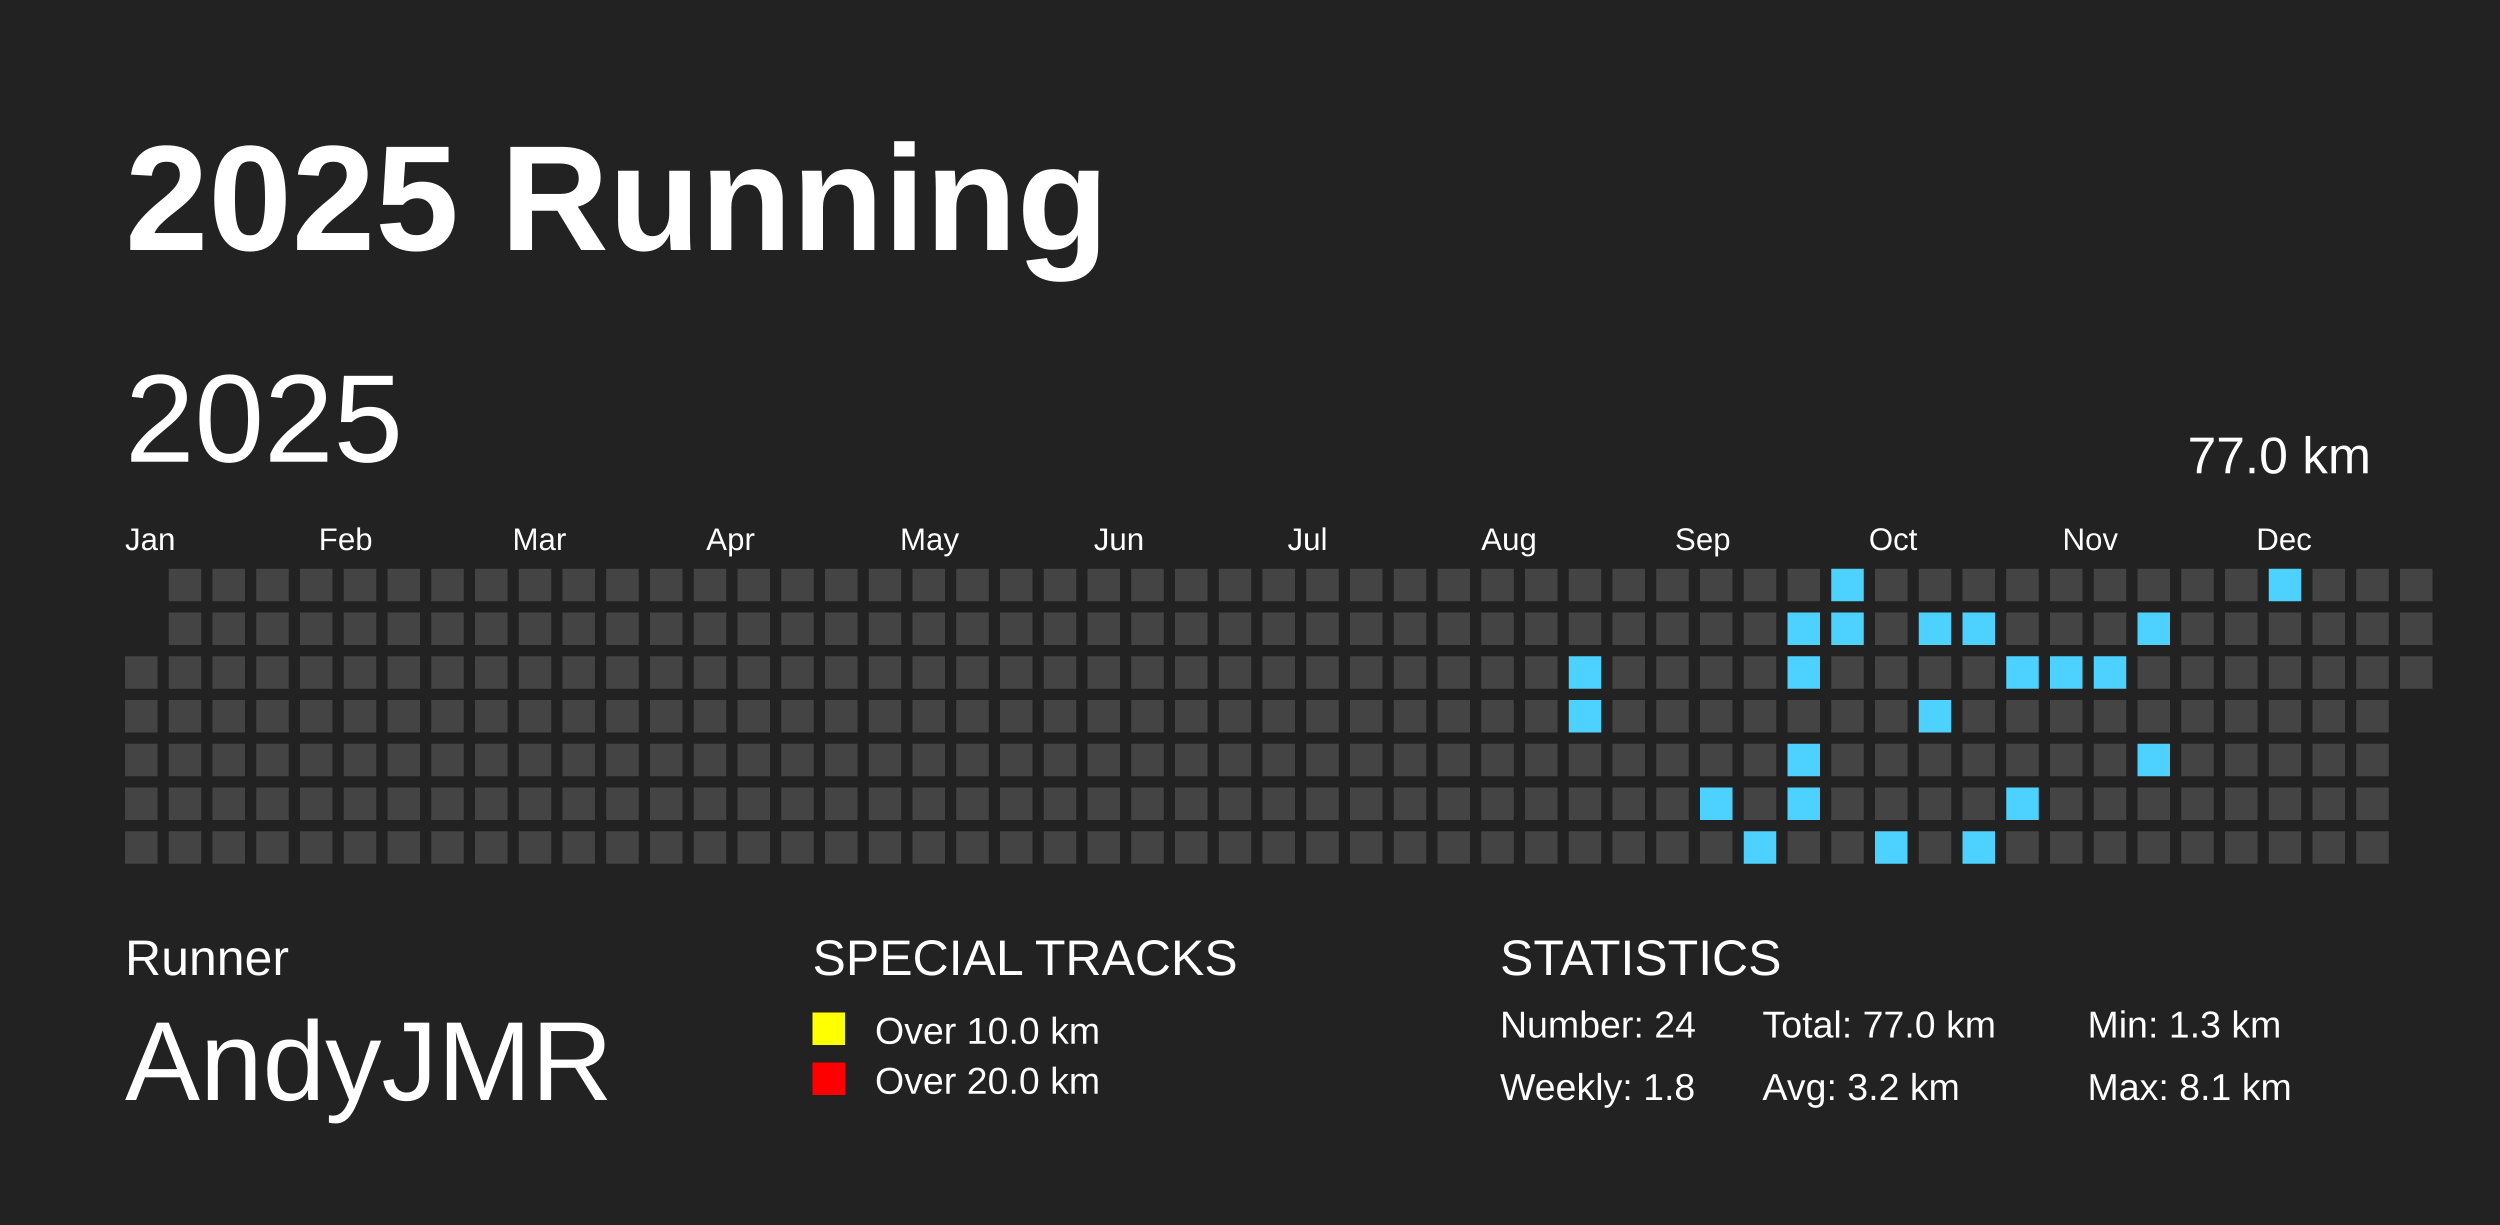
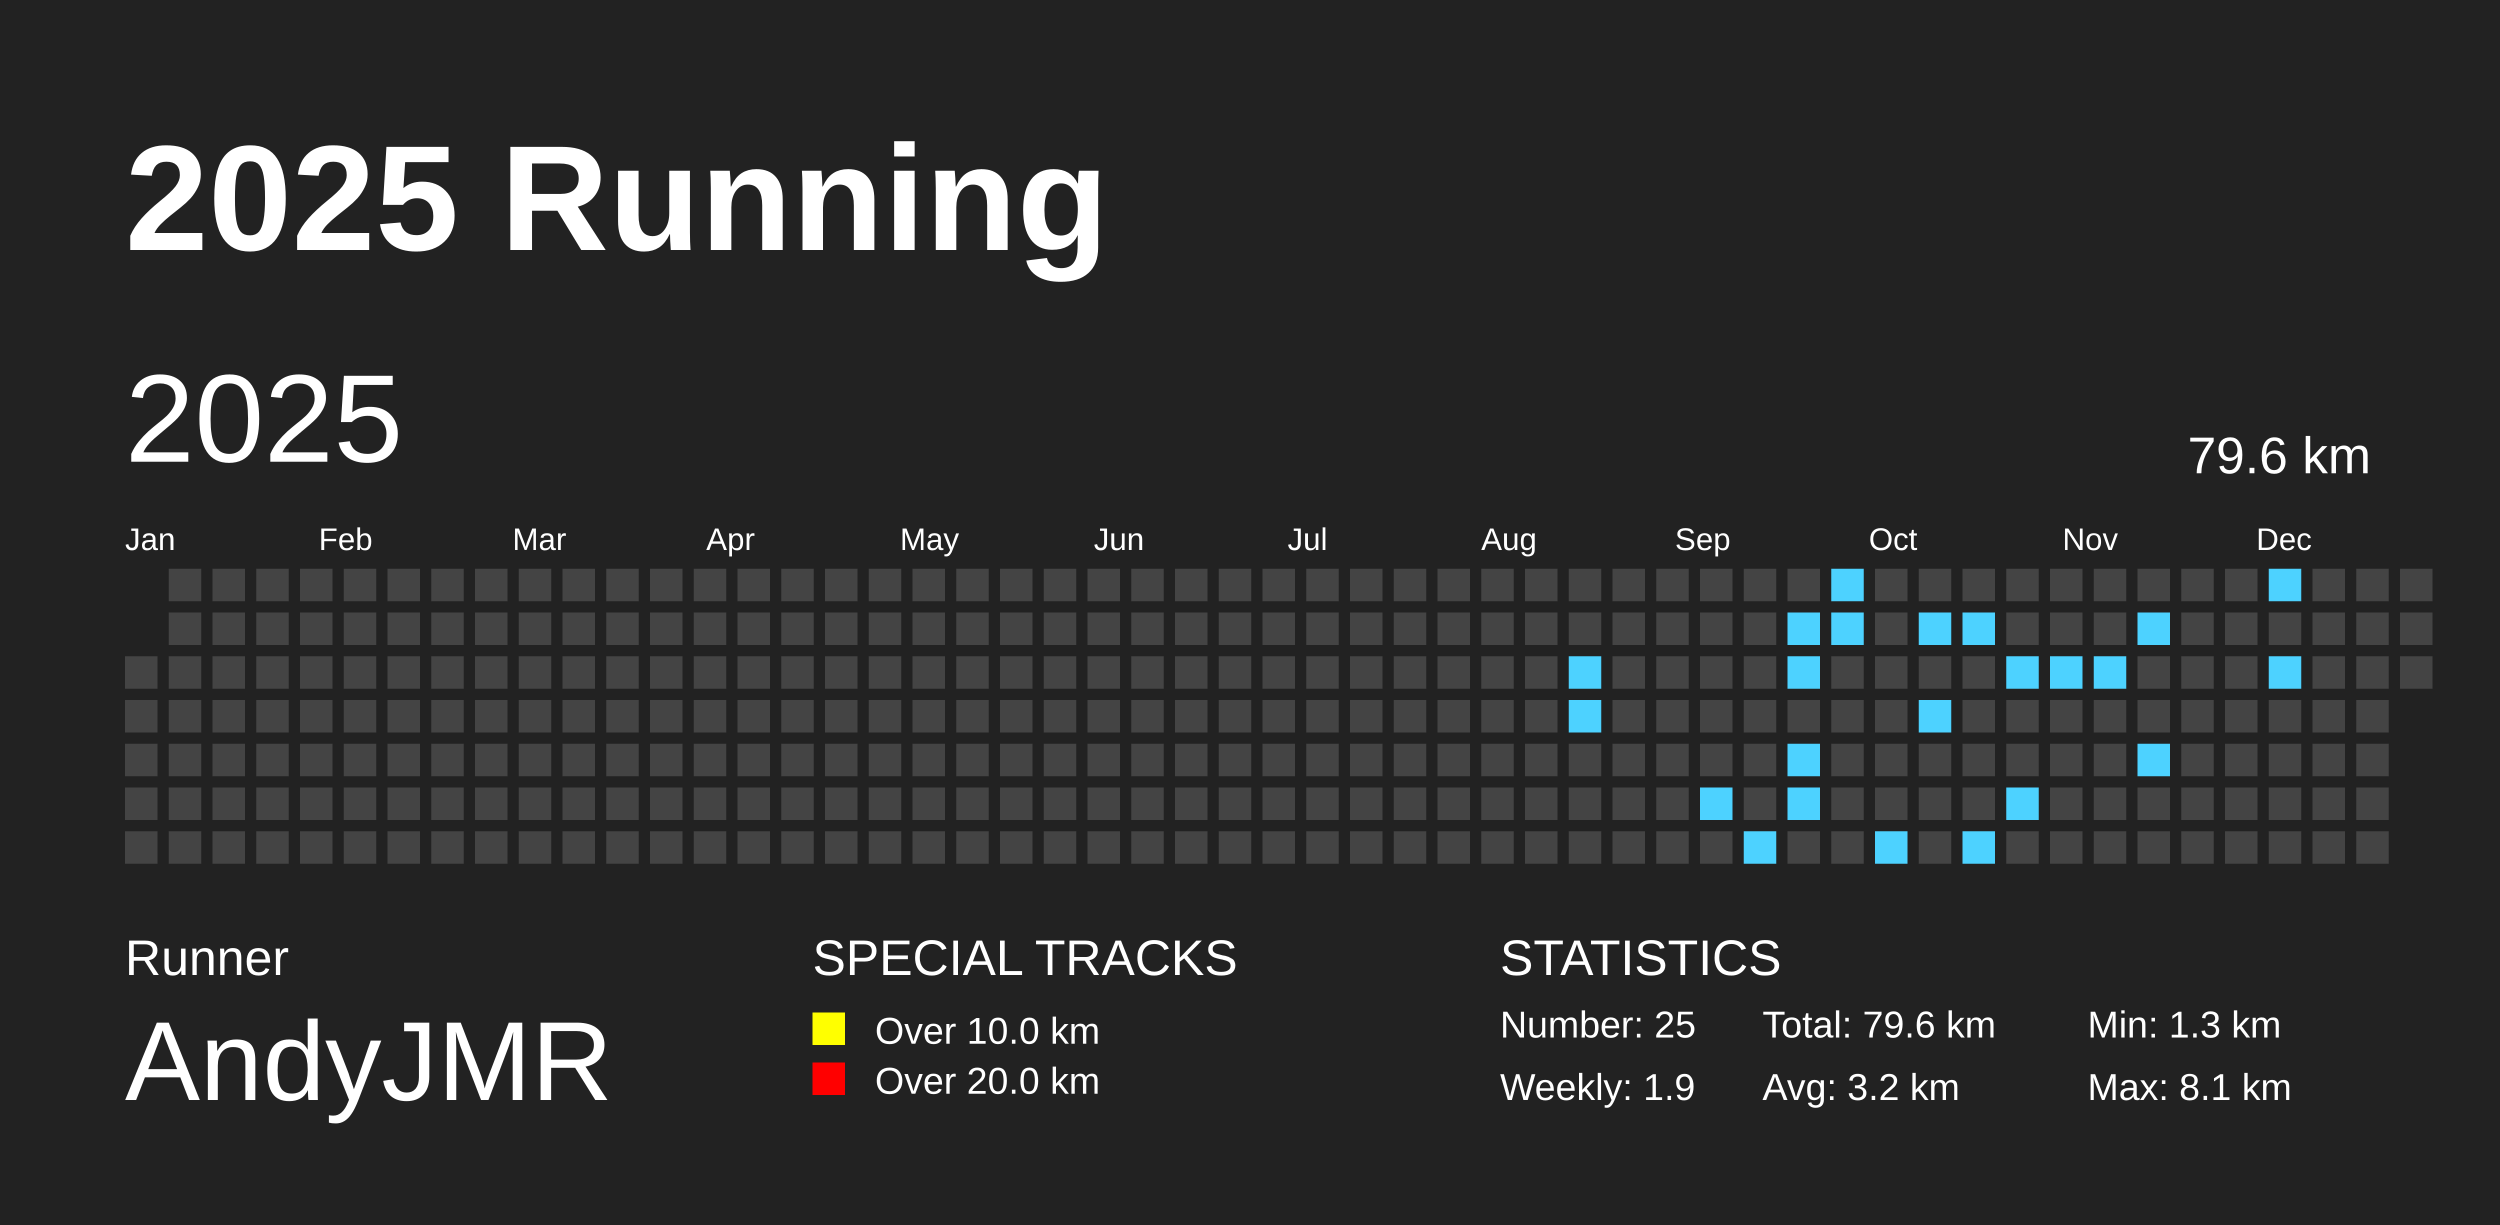
<svg xmlns="http://www.w3.org/2000/svg" baseProfile="full" height="98mm" version="1.1" viewBox="0,0,200,98" width="200mm">
  <defs />
  <rect fill="#222222" height="98" width="200" x="0" y="0" />
  <text fill="#FFFFFF" style="font-size:12px; font-family:Arial; font-weight:bold;" x="10" y="20">2025 Running</text>
  <text fill="#FFFFFF" style="font-size:4px; font-family:Arial" x="10" y="78">Runner</text>
  <text fill="#FFFFFF" style="font-size:9px; font-family:Arial" x="10" y="88">AndyJMR</text>
  <text fill="#FFFFFF" style="font-size:4px; font-family:Arial" x="65" y="78">SPECIAL TRACKS</text>
  <rect fill="yellow" height="2.6" width="2.6" x="65" y="81" />
  <text fill="#FFFFFF" style="font-size:3px; font-family:Arial" x="70" y="83.5">Over 10.0 km</text>
  <rect fill="red" height="2.6" width="2.6" x="65" y="85" />
  <text fill="#FFFFFF" style="font-size:3px; font-family:Arial" x="70" y="87.5">Over 20.0 km</text>
  <text fill="#FFFFFF" style="font-size:4px; font-family:Arial" x="120" y="78">STATISTICS</text>
-   <text fill="#FFFFFF" style="font-size:3px; font-family:Arial" x="120" y="83">Number: 24</text>
-   <text fill="#FFFFFF" style="font-size:3px; font-family:Arial" x="120" y="88">Weekly: 1.8</text>
-   <text fill="#FFFFFF" style="font-size:3px; font-family:Arial" x="141" y="83">Total: 77.0 km</text>
+   <text fill="#FFFFFF" style="font-size:3px; font-family:Arial" x="120" y="83">Number: 25</text>
+   <text fill="#FFFFFF" style="font-size:3px; font-family:Arial" x="120" y="88">Weekly: 1.9</text>
+   <text fill="#FFFFFF" style="font-size:3px; font-family:Arial" x="141" y="83">Total: 79.6 km</text>
  <text fill="#FFFFFF" style="font-size:3px; font-family:Arial" x="141" y="88">Avg: 3.2 km</text>
  <text fill="#FFFFFF" style="font-size:3px; font-family:Arial" x="167" y="83">Min: 1.3 km</text>
  <text fill="#FFFFFF" style="font-size:3px; font-family:Arial" x="167" y="88">Max: 8.1 km</text>
  <text dominant-baseline="hanging" fill="#FFFFFF" style="font-size:10.0px; font-family:Arial;" x="10" y="30">2025</text>
-   <text dominant-baseline="hanging" fill="#FFFFFF" style="font-size:4.125px; font-family:Arial;" x="175" y="35">77.0 km</text>
+   <text dominant-baseline="hanging" fill="#FFFFFF" style="font-size:4.125px; font-family:Arial;" x="175" y="35">79.6 km</text>
  <text fill="#FFFFFF" style="font-size:2.5px; font-family:Arial" x="10.0" y="44">Jan</text>
  <text fill="#FFFFFF" style="font-size:2.5px; font-family:Arial" x="25.5" y="44">Feb</text>
  <text fill="#FFFFFF" style="font-size:2.5px; font-family:Arial" x="41.0" y="44">Mar</text>
  <text fill="#FFFFFF" style="font-size:2.5px; font-family:Arial" x="56.5" y="44">Apr</text>
  <text fill="#FFFFFF" style="font-size:2.5px; font-family:Arial" x="72.0" y="44">May</text>
  <text fill="#FFFFFF" style="font-size:2.5px; font-family:Arial" x="87.5" y="44">Jun</text>
  <text fill="#FFFFFF" style="font-size:2.5px; font-family:Arial" x="103.0" y="44">Jul</text>
  <text fill="#FFFFFF" style="font-size:2.5px; font-family:Arial" x="118.5" y="44">Aug</text>
  <text fill="#FFFFFF" style="font-size:2.5px; font-family:Arial" x="134.0" y="44">Sep</text>
  <text fill="#FFFFFF" style="font-size:2.5px; font-family:Arial" x="149.5" y="44">Oct</text>
  <text fill="#FFFFFF" style="font-size:2.5px; font-family:Arial" x="165.0" y="44">Nov</text>
  <text fill="#FFFFFF" style="font-size:2.5px; font-family:Arial" x="180.5" y="44">Dec</text>
  <rect fill="#444444" height="2.6" width="2.6" x="10.0" y="52.5" />
  <rect fill="#444444" height="2.6" width="2.6" x="10.0" y="56.0" />
  <rect fill="#444444" height="2.6" width="2.6" x="10.0" y="59.5" />
  <rect fill="#444444" height="2.6" width="2.6" x="10.0" y="63.0" />
  <rect fill="#444444" height="2.6" width="2.6" x="10.0" y="66.5" />
  <rect fill="#444444" height="2.6" width="2.6" x="13.5" y="45.5" />
  <rect fill="#444444" height="2.6" width="2.6" x="13.5" y="49.0" />
  <rect fill="#444444" height="2.6" width="2.6" x="13.5" y="52.5" />
  <rect fill="#444444" height="2.6" width="2.6" x="13.5" y="56.0" />
  <rect fill="#444444" height="2.6" width="2.6" x="13.5" y="59.5" />
  <rect fill="#444444" height="2.6" width="2.6" x="13.5" y="63.0" />
  <rect fill="#444444" height="2.6" width="2.6" x="13.5" y="66.5" />
  <rect fill="#444444" height="2.6" width="2.6" x="17.0" y="45.5" />
  <rect fill="#444444" height="2.6" width="2.6" x="17.0" y="49.0" />
  <rect fill="#444444" height="2.6" width="2.6" x="17.0" y="52.5" />
  <rect fill="#444444" height="2.6" width="2.6" x="17.0" y="56.0" />
  <rect fill="#444444" height="2.6" width="2.6" x="17.0" y="59.5" />
  <rect fill="#444444" height="2.6" width="2.6" x="17.0" y="63.0" />
  <rect fill="#444444" height="2.6" width="2.6" x="17.0" y="66.5" />
  <rect fill="#444444" height="2.6" width="2.6" x="20.5" y="45.5" />
  <rect fill="#444444" height="2.6" width="2.6" x="20.5" y="49.0" />
  <rect fill="#444444" height="2.6" width="2.6" x="20.5" y="52.5" />
  <rect fill="#444444" height="2.6" width="2.6" x="20.5" y="56.0" />
  <rect fill="#444444" height="2.6" width="2.6" x="20.5" y="59.5" />
  <rect fill="#444444" height="2.6" width="2.6" x="20.5" y="63.0" />
  <rect fill="#444444" height="2.6" width="2.6" x="20.5" y="66.5" />
  <rect fill="#444444" height="2.6" width="2.6" x="24.0" y="45.5" />
  <rect fill="#444444" height="2.6" width="2.6" x="24.0" y="49.0" />
  <rect fill="#444444" height="2.6" width="2.6" x="24.0" y="52.5" />
  <rect fill="#444444" height="2.6" width="2.6" x="24.0" y="56.0" />
  <rect fill="#444444" height="2.6" width="2.6" x="24.0" y="59.5" />
  <rect fill="#444444" height="2.6" width="2.6" x="24.0" y="63.0" />
  <rect fill="#444444" height="2.6" width="2.6" x="24.0" y="66.5" />
  <rect fill="#444444" height="2.6" width="2.6" x="27.5" y="45.5" />
  <rect fill="#444444" height="2.6" width="2.6" x="27.5" y="49.0" />
  <rect fill="#444444" height="2.6" width="2.6" x="27.5" y="52.5" />
  <rect fill="#444444" height="2.6" width="2.6" x="27.5" y="56.0" />
  <rect fill="#444444" height="2.6" width="2.6" x="27.5" y="59.5" />
  <rect fill="#444444" height="2.6" width="2.6" x="27.5" y="63.0" />
  <rect fill="#444444" height="2.6" width="2.6" x="27.5" y="66.5" />
  <rect fill="#444444" height="2.6" width="2.6" x="31.0" y="45.5" />
  <rect fill="#444444" height="2.6" width="2.6" x="31.0" y="49.0" />
  <rect fill="#444444" height="2.6" width="2.6" x="31.0" y="52.5" />
  <rect fill="#444444" height="2.6" width="2.6" x="31.0" y="56.0" />
  <rect fill="#444444" height="2.6" width="2.6" x="31.0" y="59.5" />
  <rect fill="#444444" height="2.6" width="2.6" x="31.0" y="63.0" />
  <rect fill="#444444" height="2.6" width="2.6" x="31.0" y="66.5" />
  <rect fill="#444444" height="2.6" width="2.6" x="34.5" y="45.5" />
  <rect fill="#444444" height="2.6" width="2.6" x="34.5" y="49.0" />
  <rect fill="#444444" height="2.6" width="2.6" x="34.5" y="52.5" />
  <rect fill="#444444" height="2.6" width="2.6" x="34.5" y="56.0" />
  <rect fill="#444444" height="2.6" width="2.6" x="34.5" y="59.5" />
  <rect fill="#444444" height="2.6" width="2.6" x="34.5" y="63.0" />
  <rect fill="#444444" height="2.6" width="2.6" x="34.5" y="66.5" />
  <rect fill="#444444" height="2.6" width="2.6" x="38.0" y="45.5" />
  <rect fill="#444444" height="2.6" width="2.6" x="38.0" y="49.0" />
  <rect fill="#444444" height="2.6" width="2.6" x="38.0" y="52.5" />
  <rect fill="#444444" height="2.6" width="2.6" x="38.0" y="56.0" />
  <rect fill="#444444" height="2.6" width="2.6" x="38.0" y="59.5" />
  <rect fill="#444444" height="2.6" width="2.6" x="38.0" y="63.0" />
  <rect fill="#444444" height="2.6" width="2.6" x="38.0" y="66.5" />
  <rect fill="#444444" height="2.6" width="2.6" x="41.5" y="45.5" />
  <rect fill="#444444" height="2.6" width="2.6" x="41.5" y="49.0" />
  <rect fill="#444444" height="2.6" width="2.6" x="41.5" y="52.5" />
  <rect fill="#444444" height="2.6" width="2.6" x="41.5" y="56.0" />
  <rect fill="#444444" height="2.6" width="2.6" x="41.5" y="59.5" />
  <rect fill="#444444" height="2.6" width="2.6" x="41.5" y="63.0" />
  <rect fill="#444444" height="2.6" width="2.6" x="41.5" y="66.5" />
  <rect fill="#444444" height="2.6" width="2.6" x="45.0" y="45.5" />
  <rect fill="#444444" height="2.6" width="2.6" x="45.0" y="49.0" />
  <rect fill="#444444" height="2.6" width="2.6" x="45.0" y="52.5" />
  <rect fill="#444444" height="2.6" width="2.6" x="45.0" y="56.0" />
  <rect fill="#444444" height="2.6" width="2.6" x="45.0" y="59.5" />
  <rect fill="#444444" height="2.6" width="2.6" x="45.0" y="63.0" />
  <rect fill="#444444" height="2.6" width="2.6" x="45.0" y="66.5" />
  <rect fill="#444444" height="2.6" width="2.6" x="48.5" y="45.5" />
  <rect fill="#444444" height="2.6" width="2.6" x="48.5" y="49.0" />
  <rect fill="#444444" height="2.6" width="2.6" x="48.5" y="52.5" />
  <rect fill="#444444" height="2.6" width="2.6" x="48.5" y="56.0" />
  <rect fill="#444444" height="2.6" width="2.6" x="48.5" y="59.5" />
  <rect fill="#444444" height="2.6" width="2.6" x="48.5" y="63.0" />
  <rect fill="#444444" height="2.6" width="2.6" x="48.5" y="66.5" />
  <rect fill="#444444" height="2.6" width="2.6" x="52.0" y="45.5" />
  <rect fill="#444444" height="2.6" width="2.6" x="52.0" y="49.0" />
  <rect fill="#444444" height="2.6" width="2.6" x="52.0" y="52.5" />
  <rect fill="#444444" height="2.6" width="2.6" x="52.0" y="56.0" />
  <rect fill="#444444" height="2.6" width="2.6" x="52.0" y="59.5" />
  <rect fill="#444444" height="2.6" width="2.6" x="52.0" y="63.0" />
  <rect fill="#444444" height="2.6" width="2.6" x="52.0" y="66.5" />
  <rect fill="#444444" height="2.6" width="2.6" x="55.5" y="45.5" />
  <rect fill="#444444" height="2.6" width="2.6" x="55.5" y="49.0" />
  <rect fill="#444444" height="2.6" width="2.6" x="55.5" y="52.5" />
  <rect fill="#444444" height="2.6" width="2.6" x="55.5" y="56.0" />
  <rect fill="#444444" height="2.6" width="2.6" x="55.5" y="59.5" />
  <rect fill="#444444" height="2.6" width="2.6" x="55.5" y="63.0" />
  <rect fill="#444444" height="2.6" width="2.6" x="55.5" y="66.5" />
  <rect fill="#444444" height="2.6" width="2.6" x="59.0" y="45.5" />
  <rect fill="#444444" height="2.6" width="2.6" x="59.0" y="49.0" />
  <rect fill="#444444" height="2.6" width="2.6" x="59.0" y="52.5" />
  <rect fill="#444444" height="2.6" width="2.6" x="59.0" y="56.0" />
  <rect fill="#444444" height="2.6" width="2.6" x="59.0" y="59.5" />
  <rect fill="#444444" height="2.6" width="2.6" x="59.0" y="63.0" />
  <rect fill="#444444" height="2.6" width="2.6" x="59.0" y="66.5" />
  <rect fill="#444444" height="2.6" width="2.6" x="62.5" y="45.5" />
  <rect fill="#444444" height="2.6" width="2.6" x="62.5" y="49.0" />
  <rect fill="#444444" height="2.6" width="2.6" x="62.5" y="52.5" />
  <rect fill="#444444" height="2.6" width="2.6" x="62.5" y="56.0" />
  <rect fill="#444444" height="2.6" width="2.6" x="62.5" y="59.5" />
  <rect fill="#444444" height="2.6" width="2.6" x="62.5" y="63.0" />
  <rect fill="#444444" height="2.6" width="2.6" x="62.5" y="66.5" />
  <rect fill="#444444" height="2.6" width="2.6" x="66.0" y="45.5" />
  <rect fill="#444444" height="2.6" width="2.6" x="66.0" y="49.0" />
  <rect fill="#444444" height="2.6" width="2.6" x="66.0" y="52.5" />
  <rect fill="#444444" height="2.6" width="2.6" x="66.0" y="56.0" />
  <rect fill="#444444" height="2.6" width="2.6" x="66.0" y="59.5" />
  <rect fill="#444444" height="2.6" width="2.6" x="66.0" y="63.0" />
  <rect fill="#444444" height="2.6" width="2.6" x="66.0" y="66.5" />
  <rect fill="#444444" height="2.6" width="2.6" x="69.5" y="45.5" />
  <rect fill="#444444" height="2.6" width="2.6" x="69.5" y="49.0" />
  <rect fill="#444444" height="2.6" width="2.6" x="69.5" y="52.5" />
  <rect fill="#444444" height="2.6" width="2.6" x="69.5" y="56.0" />
  <rect fill="#444444" height="2.6" width="2.6" x="69.5" y="59.5" />
  <rect fill="#444444" height="2.6" width="2.6" x="69.5" y="63.0" />
  <rect fill="#444444" height="2.6" width="2.6" x="69.5" y="66.5" />
  <rect fill="#444444" height="2.6" width="2.6" x="73.0" y="45.5" />
  <rect fill="#444444" height="2.6" width="2.6" x="73.0" y="49.0" />
  <rect fill="#444444" height="2.6" width="2.6" x="73.0" y="52.5" />
  <rect fill="#444444" height="2.6" width="2.6" x="73.0" y="56.0" />
  <rect fill="#444444" height="2.6" width="2.6" x="73.0" y="59.5" />
  <rect fill="#444444" height="2.6" width="2.6" x="73.0" y="63.0" />
  <rect fill="#444444" height="2.6" width="2.6" x="73.0" y="66.5" />
  <rect fill="#444444" height="2.6" width="2.6" x="76.5" y="45.5" />
  <rect fill="#444444" height="2.6" width="2.6" x="76.5" y="49.0" />
  <rect fill="#444444" height="2.6" width="2.6" x="76.5" y="52.5" />
  <rect fill="#444444" height="2.6" width="2.6" x="76.5" y="56.0" />
  <rect fill="#444444" height="2.6" width="2.6" x="76.5" y="59.5" />
  <rect fill="#444444" height="2.6" width="2.6" x="76.5" y="63.0" />
  <rect fill="#444444" height="2.6" width="2.6" x="76.5" y="66.5" />
  <rect fill="#444444" height="2.6" width="2.6" x="80.0" y="45.5" />
  <rect fill="#444444" height="2.6" width="2.6" x="80.0" y="49.0" />
  <rect fill="#444444" height="2.6" width="2.6" x="80.0" y="52.5" />
  <rect fill="#444444" height="2.6" width="2.6" x="80.0" y="56.0" />
  <rect fill="#444444" height="2.6" width="2.6" x="80.0" y="59.5" />
  <rect fill="#444444" height="2.6" width="2.6" x="80.0" y="63.0" />
  <rect fill="#444444" height="2.6" width="2.6" x="80.0" y="66.5" />
  <rect fill="#444444" height="2.6" width="2.6" x="83.5" y="45.5" />
  <rect fill="#444444" height="2.6" width="2.6" x="83.5" y="49.0" />
  <rect fill="#444444" height="2.6" width="2.6" x="83.5" y="52.5" />
  <rect fill="#444444" height="2.6" width="2.6" x="83.5" y="56.0" />
  <rect fill="#444444" height="2.6" width="2.6" x="83.5" y="59.5" />
  <rect fill="#444444" height="2.6" width="2.6" x="83.5" y="63.0" />
  <rect fill="#444444" height="2.6" width="2.6" x="83.5" y="66.5" />
  <rect fill="#444444" height="2.6" width="2.6" x="87.0" y="45.5" />
  <rect fill="#444444" height="2.6" width="2.6" x="87.0" y="49.0" />
  <rect fill="#444444" height="2.6" width="2.6" x="87.0" y="52.5" />
  <rect fill="#444444" height="2.6" width="2.6" x="87.0" y="56.0" />
  <rect fill="#444444" height="2.6" width="2.6" x="87.0" y="59.5" />
  <rect fill="#444444" height="2.6" width="2.6" x="87.0" y="63.0" />
  <rect fill="#444444" height="2.6" width="2.6" x="87.0" y="66.5" />
  <rect fill="#444444" height="2.6" width="2.6" x="90.5" y="45.5" />
  <rect fill="#444444" height="2.6" width="2.6" x="90.5" y="49.0" />
  <rect fill="#444444" height="2.6" width="2.6" x="90.5" y="52.5" />
  <rect fill="#444444" height="2.6" width="2.6" x="90.5" y="56.0" />
  <rect fill="#444444" height="2.6" width="2.6" x="90.5" y="59.5" />
  <rect fill="#444444" height="2.6" width="2.6" x="90.5" y="63.0" />
  <rect fill="#444444" height="2.6" width="2.6" x="90.5" y="66.5" />
  <rect fill="#444444" height="2.6" width="2.6" x="94.0" y="45.5" />
  <rect fill="#444444" height="2.6" width="2.6" x="94.0" y="49.0" />
  <rect fill="#444444" height="2.6" width="2.6" x="94.0" y="52.5" />
  <rect fill="#444444" height="2.6" width="2.6" x="94.0" y="56.0" />
  <rect fill="#444444" height="2.6" width="2.6" x="94.0" y="59.5" />
  <rect fill="#444444" height="2.6" width="2.6" x="94.0" y="63.0" />
  <rect fill="#444444" height="2.6" width="2.6" x="94.0" y="66.5" />
  <rect fill="#444444" height="2.6" width="2.6" x="97.5" y="45.5" />
  <rect fill="#444444" height="2.6" width="2.6" x="97.5" y="49.0" />
  <rect fill="#444444" height="2.6" width="2.6" x="97.5" y="52.5" />
  <rect fill="#444444" height="2.6" width="2.6" x="97.5" y="56.0" />
  <rect fill="#444444" height="2.6" width="2.6" x="97.5" y="59.5" />
  <rect fill="#444444" height="2.6" width="2.6" x="97.5" y="63.0" />
  <rect fill="#444444" height="2.6" width="2.6" x="97.5" y="66.5" />
  <rect fill="#444444" height="2.6" width="2.6" x="101.0" y="45.5" />
  <rect fill="#444444" height="2.6" width="2.6" x="101.0" y="49.0" />
  <rect fill="#444444" height="2.6" width="2.6" x="101.0" y="52.5" />
  <rect fill="#444444" height="2.6" width="2.6" x="101.0" y="56.0" />
  <rect fill="#444444" height="2.6" width="2.6" x="101.0" y="59.5" />
  <rect fill="#444444" height="2.6" width="2.6" x="101.0" y="63.0" />
  <rect fill="#444444" height="2.6" width="2.6" x="101.0" y="66.5" />
  <rect fill="#444444" height="2.6" width="2.6" x="104.5" y="45.5" />
  <rect fill="#444444" height="2.6" width="2.6" x="104.5" y="49.0" />
  <rect fill="#444444" height="2.6" width="2.6" x="104.5" y="52.5" />
  <rect fill="#444444" height="2.6" width="2.6" x="104.5" y="56.0" />
  <rect fill="#444444" height="2.6" width="2.6" x="104.5" y="59.5" />
  <rect fill="#444444" height="2.6" width="2.6" x="104.5" y="63.0" />
  <rect fill="#444444" height="2.6" width="2.6" x="104.5" y="66.5" />
  <rect fill="#444444" height="2.6" width="2.6" x="108.0" y="45.5" />
  <rect fill="#444444" height="2.6" width="2.6" x="108.0" y="49.0" />
  <rect fill="#444444" height="2.6" width="2.6" x="108.0" y="52.5" />
  <rect fill="#444444" height="2.6" width="2.6" x="108.0" y="56.0" />
  <rect fill="#444444" height="2.6" width="2.6" x="108.0" y="59.5" />
  <rect fill="#444444" height="2.6" width="2.6" x="108.0" y="63.0" />
  <rect fill="#444444" height="2.6" width="2.6" x="108.0" y="66.5" />
  <rect fill="#444444" height="2.6" width="2.6" x="111.5" y="45.5" />
  <rect fill="#444444" height="2.6" width="2.6" x="111.5" y="49.0" />
  <rect fill="#444444" height="2.6" width="2.6" x="111.5" y="52.5" />
  <rect fill="#444444" height="2.6" width="2.6" x="111.5" y="56.0" />
  <rect fill="#444444" height="2.6" width="2.6" x="111.5" y="59.5" />
  <rect fill="#444444" height="2.6" width="2.6" x="111.5" y="63.0" />
  <rect fill="#444444" height="2.6" width="2.6" x="111.5" y="66.5" />
  <rect fill="#444444" height="2.6" width="2.6" x="115.0" y="45.5" />
  <rect fill="#444444" height="2.6" width="2.6" x="115.0" y="49.0" />
  <rect fill="#444444" height="2.6" width="2.6" x="115.0" y="52.5" />
  <rect fill="#444444" height="2.6" width="2.6" x="115.0" y="56.0" />
  <rect fill="#444444" height="2.6" width="2.6" x="115.0" y="59.5" />
  <rect fill="#444444" height="2.6" width="2.6" x="115.0" y="63.0" />
  <rect fill="#444444" height="2.6" width="2.6" x="115.0" y="66.5" />
  <rect fill="#444444" height="2.6" width="2.6" x="118.5" y="45.5" />
  <rect fill="#444444" height="2.6" width="2.6" x="118.5" y="49.0" />
  <rect fill="#444444" height="2.6" width="2.6" x="118.5" y="52.5" />
  <rect fill="#444444" height="2.6" width="2.6" x="118.5" y="56.0" />
  <rect fill="#444444" height="2.6" width="2.6" x="118.5" y="59.5" />
  <rect fill="#444444" height="2.6" width="2.6" x="118.5" y="63.0" />
  <rect fill="#444444" height="2.6" width="2.6" x="118.5" y="66.5" />
  <rect fill="#444444" height="2.6" width="2.6" x="122.0" y="45.5" />
  <rect fill="#444444" height="2.6" width="2.6" x="122.0" y="49.0" />
  <rect fill="#444444" height="2.6" width="2.6" x="122.0" y="52.5" />
  <rect fill="#444444" height="2.6" width="2.6" x="122.0" y="56.0" />
  <rect fill="#444444" height="2.6" width="2.6" x="122.0" y="59.5" />
  <rect fill="#444444" height="2.6" width="2.6" x="122.0" y="63.0" />
  <rect fill="#444444" height="2.6" width="2.6" x="122.0" y="66.5" />
  <rect fill="#444444" height="2.6" width="2.6" x="125.5" y="45.5" />
  <rect fill="#444444" height="2.6" width="2.6" x="125.5" y="49.0" />
  <rect fill="#4DD2FF" height="2.6" width="2.6" x="125.5" y="52.5" />
  <rect fill="#4DD2FF" height="2.6" width="2.6" x="125.5" y="56.0" />
  <rect fill="#444444" height="2.6" width="2.6" x="125.5" y="59.5" />
  <rect fill="#444444" height="2.6" width="2.6" x="125.5" y="63.0" />
  <rect fill="#444444" height="2.6" width="2.6" x="125.5" y="66.5" />
  <rect fill="#444444" height="2.6" width="2.6" x="129.0" y="45.5" />
  <rect fill="#444444" height="2.6" width="2.6" x="129.0" y="49.0" />
  <rect fill="#444444" height="2.6" width="2.6" x="129.0" y="52.5" />
  <rect fill="#444444" height="2.6" width="2.6" x="129.0" y="56.0" />
  <rect fill="#444444" height="2.6" width="2.6" x="129.0" y="59.5" />
  <rect fill="#444444" height="2.6" width="2.6" x="129.0" y="63.0" />
  <rect fill="#444444" height="2.6" width="2.6" x="129.0" y="66.5" />
  <rect fill="#444444" height="2.6" width="2.6" x="132.5" y="45.5" />
  <rect fill="#444444" height="2.6" width="2.6" x="132.5" y="49.0" />
  <rect fill="#444444" height="2.6" width="2.6" x="132.5" y="52.5" />
  <rect fill="#444444" height="2.6" width="2.6" x="132.5" y="56.0" />
  <rect fill="#444444" height="2.6" width="2.6" x="132.5" y="59.5" />
  <rect fill="#444444" height="2.6" width="2.6" x="132.5" y="63.0" />
  <rect fill="#444444" height="2.6" width="2.6" x="132.5" y="66.5" />
  <rect fill="#444444" height="2.6" width="2.6" x="136.0" y="45.5" />
  <rect fill="#444444" height="2.6" width="2.6" x="136.0" y="49.0" />
  <rect fill="#444444" height="2.6" width="2.6" x="136.0" y="52.5" />
  <rect fill="#444444" height="2.6" width="2.6" x="136.0" y="56.0" />
  <rect fill="#444444" height="2.6" width="2.6" x="136.0" y="59.5" />
  <rect fill="#4DD2FF" height="2.6" width="2.6" x="136.0" y="63.0" />
  <rect fill="#444444" height="2.6" width="2.6" x="136.0" y="66.5" />
  <rect fill="#444444" height="2.6" width="2.6" x="139.5" y="45.5" />
  <rect fill="#444444" height="2.6" width="2.6" x="139.5" y="49.0" />
  <rect fill="#444444" height="2.6" width="2.6" x="139.5" y="52.5" />
  <rect fill="#444444" height="2.6" width="2.6" x="139.5" y="56.0" />
  <rect fill="#444444" height="2.6" width="2.6" x="139.5" y="59.5" />
  <rect fill="#444444" height="2.6" width="2.6" x="139.5" y="63.0" />
  <rect fill="#4DD2FF" height="2.6" width="2.6" x="139.5" y="66.5" />
  <rect fill="#444444" height="2.6" width="2.6" x="143.0" y="45.5" />
  <rect fill="#4DD2FF" height="2.6" width="2.6" x="143.0" y="49.0" />
  <rect fill="#4DD2FF" height="2.6" width="2.6" x="143.0" y="52.5" />
  <rect fill="#444444" height="2.6" width="2.6" x="143.0" y="56.0" />
  <rect fill="#4DD2FF" height="2.6" width="2.6" x="143.0" y="59.5" />
  <rect fill="#4DD2FF" height="2.6" width="2.6" x="143.0" y="63.0" />
  <rect fill="#444444" height="2.6" width="2.6" x="143.0" y="66.5" />
  <rect fill="#4DD2FF" height="2.6" width="2.6" x="146.5" y="45.5" />
  <rect fill="#4DD2FF" height="2.6" width="2.6" x="146.5" y="49.0" />
  <rect fill="#444444" height="2.6" width="2.6" x="146.5" y="52.5" />
  <rect fill="#444444" height="2.6" width="2.6" x="146.5" y="56.0" />
  <rect fill="#444444" height="2.6" width="2.6" x="146.5" y="59.5" />
  <rect fill="#444444" height="2.6" width="2.6" x="146.5" y="63.0" />
  <rect fill="#444444" height="2.6" width="2.6" x="146.5" y="66.5" />
  <rect fill="#444444" height="2.6" width="2.6" x="150.0" y="45.5" />
  <rect fill="#444444" height="2.6" width="2.6" x="150.0" y="49.0" />
  <rect fill="#444444" height="2.6" width="2.6" x="150.0" y="52.5" />
  <rect fill="#444444" height="2.6" width="2.6" x="150.0" y="56.0" />
  <rect fill="#444444" height="2.6" width="2.6" x="150.0" y="59.5" />
  <rect fill="#444444" height="2.6" width="2.6" x="150.0" y="63.0" />
  <rect fill="#4DD2FF" height="2.6" width="2.6" x="150.0" y="66.5" />
  <rect fill="#444444" height="2.6" width="2.6" x="153.5" y="45.5" />
  <rect fill="#4DD2FF" height="2.6" width="2.6" x="153.5" y="49.0" />
  <rect fill="#444444" height="2.6" width="2.6" x="153.5" y="52.5" />
  <rect fill="#4DD2FF" height="2.6" width="2.6" x="153.5" y="56.0" />
  <rect fill="#444444" height="2.6" width="2.6" x="153.5" y="59.5" />
  <rect fill="#444444" height="2.6" width="2.6" x="153.5" y="63.0" />
  <rect fill="#444444" height="2.6" width="2.6" x="153.5" y="66.5" />
  <rect fill="#444444" height="2.6" width="2.6" x="157.0" y="45.5" />
  <rect fill="#4DD2FF" height="2.6" width="2.6" x="157.0" y="49.0" />
  <rect fill="#444444" height="2.6" width="2.6" x="157.0" y="52.5" />
  <rect fill="#444444" height="2.6" width="2.6" x="157.0" y="56.0" />
  <rect fill="#444444" height="2.6" width="2.6" x="157.0" y="59.5" />
  <rect fill="#444444" height="2.6" width="2.6" x="157.0" y="63.0" />
  <rect fill="#4DD2FF" height="2.6" width="2.6" x="157.0" y="66.5" />
  <rect fill="#444444" height="2.6" width="2.6" x="160.5" y="45.5" />
  <rect fill="#444444" height="2.6" width="2.6" x="160.5" y="49.0" />
  <rect fill="#4DD2FF" height="2.6" width="2.6" x="160.5" y="52.5" />
  <rect fill="#444444" height="2.6" width="2.6" x="160.5" y="56.0" />
  <rect fill="#444444" height="2.6" width="2.6" x="160.5" y="59.5" />
  <rect fill="#4DD2FF" height="2.6" width="2.6" x="160.5" y="63.0" />
  <rect fill="#444444" height="2.6" width="2.6" x="160.5" y="66.5" />
  <rect fill="#444444" height="2.6" width="2.6" x="164.0" y="45.5" />
  <rect fill="#444444" height="2.6" width="2.6" x="164.0" y="49.0" />
  <rect fill="#4DD2FF" height="2.6" width="2.6" x="164.0" y="52.5" />
  <rect fill="#444444" height="2.6" width="2.6" x="164.0" y="56.0" />
  <rect fill="#444444" height="2.6" width="2.6" x="164.0" y="59.5" />
  <rect fill="#444444" height="2.6" width="2.6" x="164.0" y="63.0" />
  <rect fill="#444444" height="2.6" width="2.6" x="164.0" y="66.5" />
  <rect fill="#444444" height="2.6" width="2.6" x="167.5" y="45.5" />
  <rect fill="#444444" height="2.6" width="2.6" x="167.5" y="49.0" />
  <rect fill="#4DD2FF" height="2.6" width="2.6" x="167.5" y="52.5" />
  <rect fill="#444444" height="2.6" width="2.6" x="167.5" y="56.0" />
  <rect fill="#444444" height="2.6" width="2.6" x="167.5" y="59.5" />
  <rect fill="#444444" height="2.6" width="2.6" x="167.5" y="63.0" />
  <rect fill="#444444" height="2.6" width="2.6" x="167.5" y="66.5" />
  <rect fill="#444444" height="2.6" width="2.6" x="171.0" y="45.5" />
  <rect fill="#4DD2FF" height="2.6" width="2.6" x="171.0" y="49.0" />
  <rect fill="#444444" height="2.6" width="2.6" x="171.0" y="52.5" />
  <rect fill="#444444" height="2.6" width="2.6" x="171.0" y="56.0" />
  <rect fill="#4DD2FF" height="2.6" width="2.6" x="171.0" y="59.5" />
  <rect fill="#444444" height="2.6" width="2.6" x="171.0" y="63.0" />
  <rect fill="#444444" height="2.6" width="2.6" x="171.0" y="66.5" />
  <rect fill="#444444" height="2.6" width="2.6" x="174.5" y="45.5" />
  <rect fill="#444444" height="2.6" width="2.6" x="174.5" y="49.0" />
  <rect fill="#444444" height="2.6" width="2.6" x="174.5" y="52.5" />
  <rect fill="#444444" height="2.6" width="2.6" x="174.5" y="56.0" />
  <rect fill="#444444" height="2.6" width="2.6" x="174.5" y="59.5" />
  <rect fill="#444444" height="2.6" width="2.6" x="174.5" y="63.0" />
  <rect fill="#444444" height="2.6" width="2.6" x="174.5" y="66.5" />
  <rect fill="#444444" height="2.6" width="2.6" x="178.0" y="45.5" />
  <rect fill="#444444" height="2.6" width="2.6" x="178.0" y="49.0" />
  <rect fill="#444444" height="2.6" width="2.6" x="178.0" y="52.5" />
  <rect fill="#444444" height="2.6" width="2.6" x="178.0" y="56.0" />
  <rect fill="#444444" height="2.6" width="2.6" x="178.0" y="59.5" />
  <rect fill="#444444" height="2.6" width="2.6" x="178.0" y="63.0" />
  <rect fill="#444444" height="2.6" width="2.6" x="178.0" y="66.5" />
  <rect fill="#4DD2FF" height="2.6" width="2.6" x="181.5" y="45.5" />
  <rect fill="#444444" height="2.6" width="2.6" x="181.5" y="49.0" />
-   <rect fill="#444444" height="2.6" width="2.6" x="181.5" y="52.5" />
+   <rect fill="#4DD2FF" height="2.6" width="2.6" x="181.5" y="52.5" />
  <rect fill="#444444" height="2.6" width="2.6" x="181.5" y="56.0" />
  <rect fill="#444444" height="2.6" width="2.6" x="181.5" y="59.5" />
  <rect fill="#444444" height="2.6" width="2.6" x="181.5" y="63.0" />
  <rect fill="#444444" height="2.6" width="2.6" x="181.5" y="66.5" />
  <rect fill="#444444" height="2.6" width="2.6" x="185.0" y="45.5" />
  <rect fill="#444444" height="2.6" width="2.6" x="185.0" y="49.0" />
  <rect fill="#444444" height="2.6" width="2.6" x="185.0" y="52.5" />
  <rect fill="#444444" height="2.6" width="2.6" x="185.0" y="56.0" />
  <rect fill="#444444" height="2.6" width="2.6" x="185.0" y="59.5" />
  <rect fill="#444444" height="2.6" width="2.6" x="185.0" y="63.0" />
  <rect fill="#444444" height="2.6" width="2.6" x="185.0" y="66.5" />
  <rect fill="#444444" height="2.6" width="2.6" x="188.5" y="45.5" />
  <rect fill="#444444" height="2.6" width="2.6" x="188.5" y="49.0" />
  <rect fill="#444444" height="2.6" width="2.6" x="188.5" y="52.5" />
  <rect fill="#444444" height="2.6" width="2.6" x="188.5" y="56.0" />
  <rect fill="#444444" height="2.6" width="2.6" x="188.5" y="59.5" />
  <rect fill="#444444" height="2.6" width="2.6" x="188.5" y="63.0" />
  <rect fill="#444444" height="2.6" width="2.6" x="188.5" y="66.5" />
  <rect fill="#444444" height="2.6" width="2.6" x="192.0" y="45.5" />
  <rect fill="#444444" height="2.6" width="2.6" x="192.0" y="49.0" />
  <rect fill="#444444" height="2.6" width="2.6" x="192.0" y="52.5" />
</svg>
